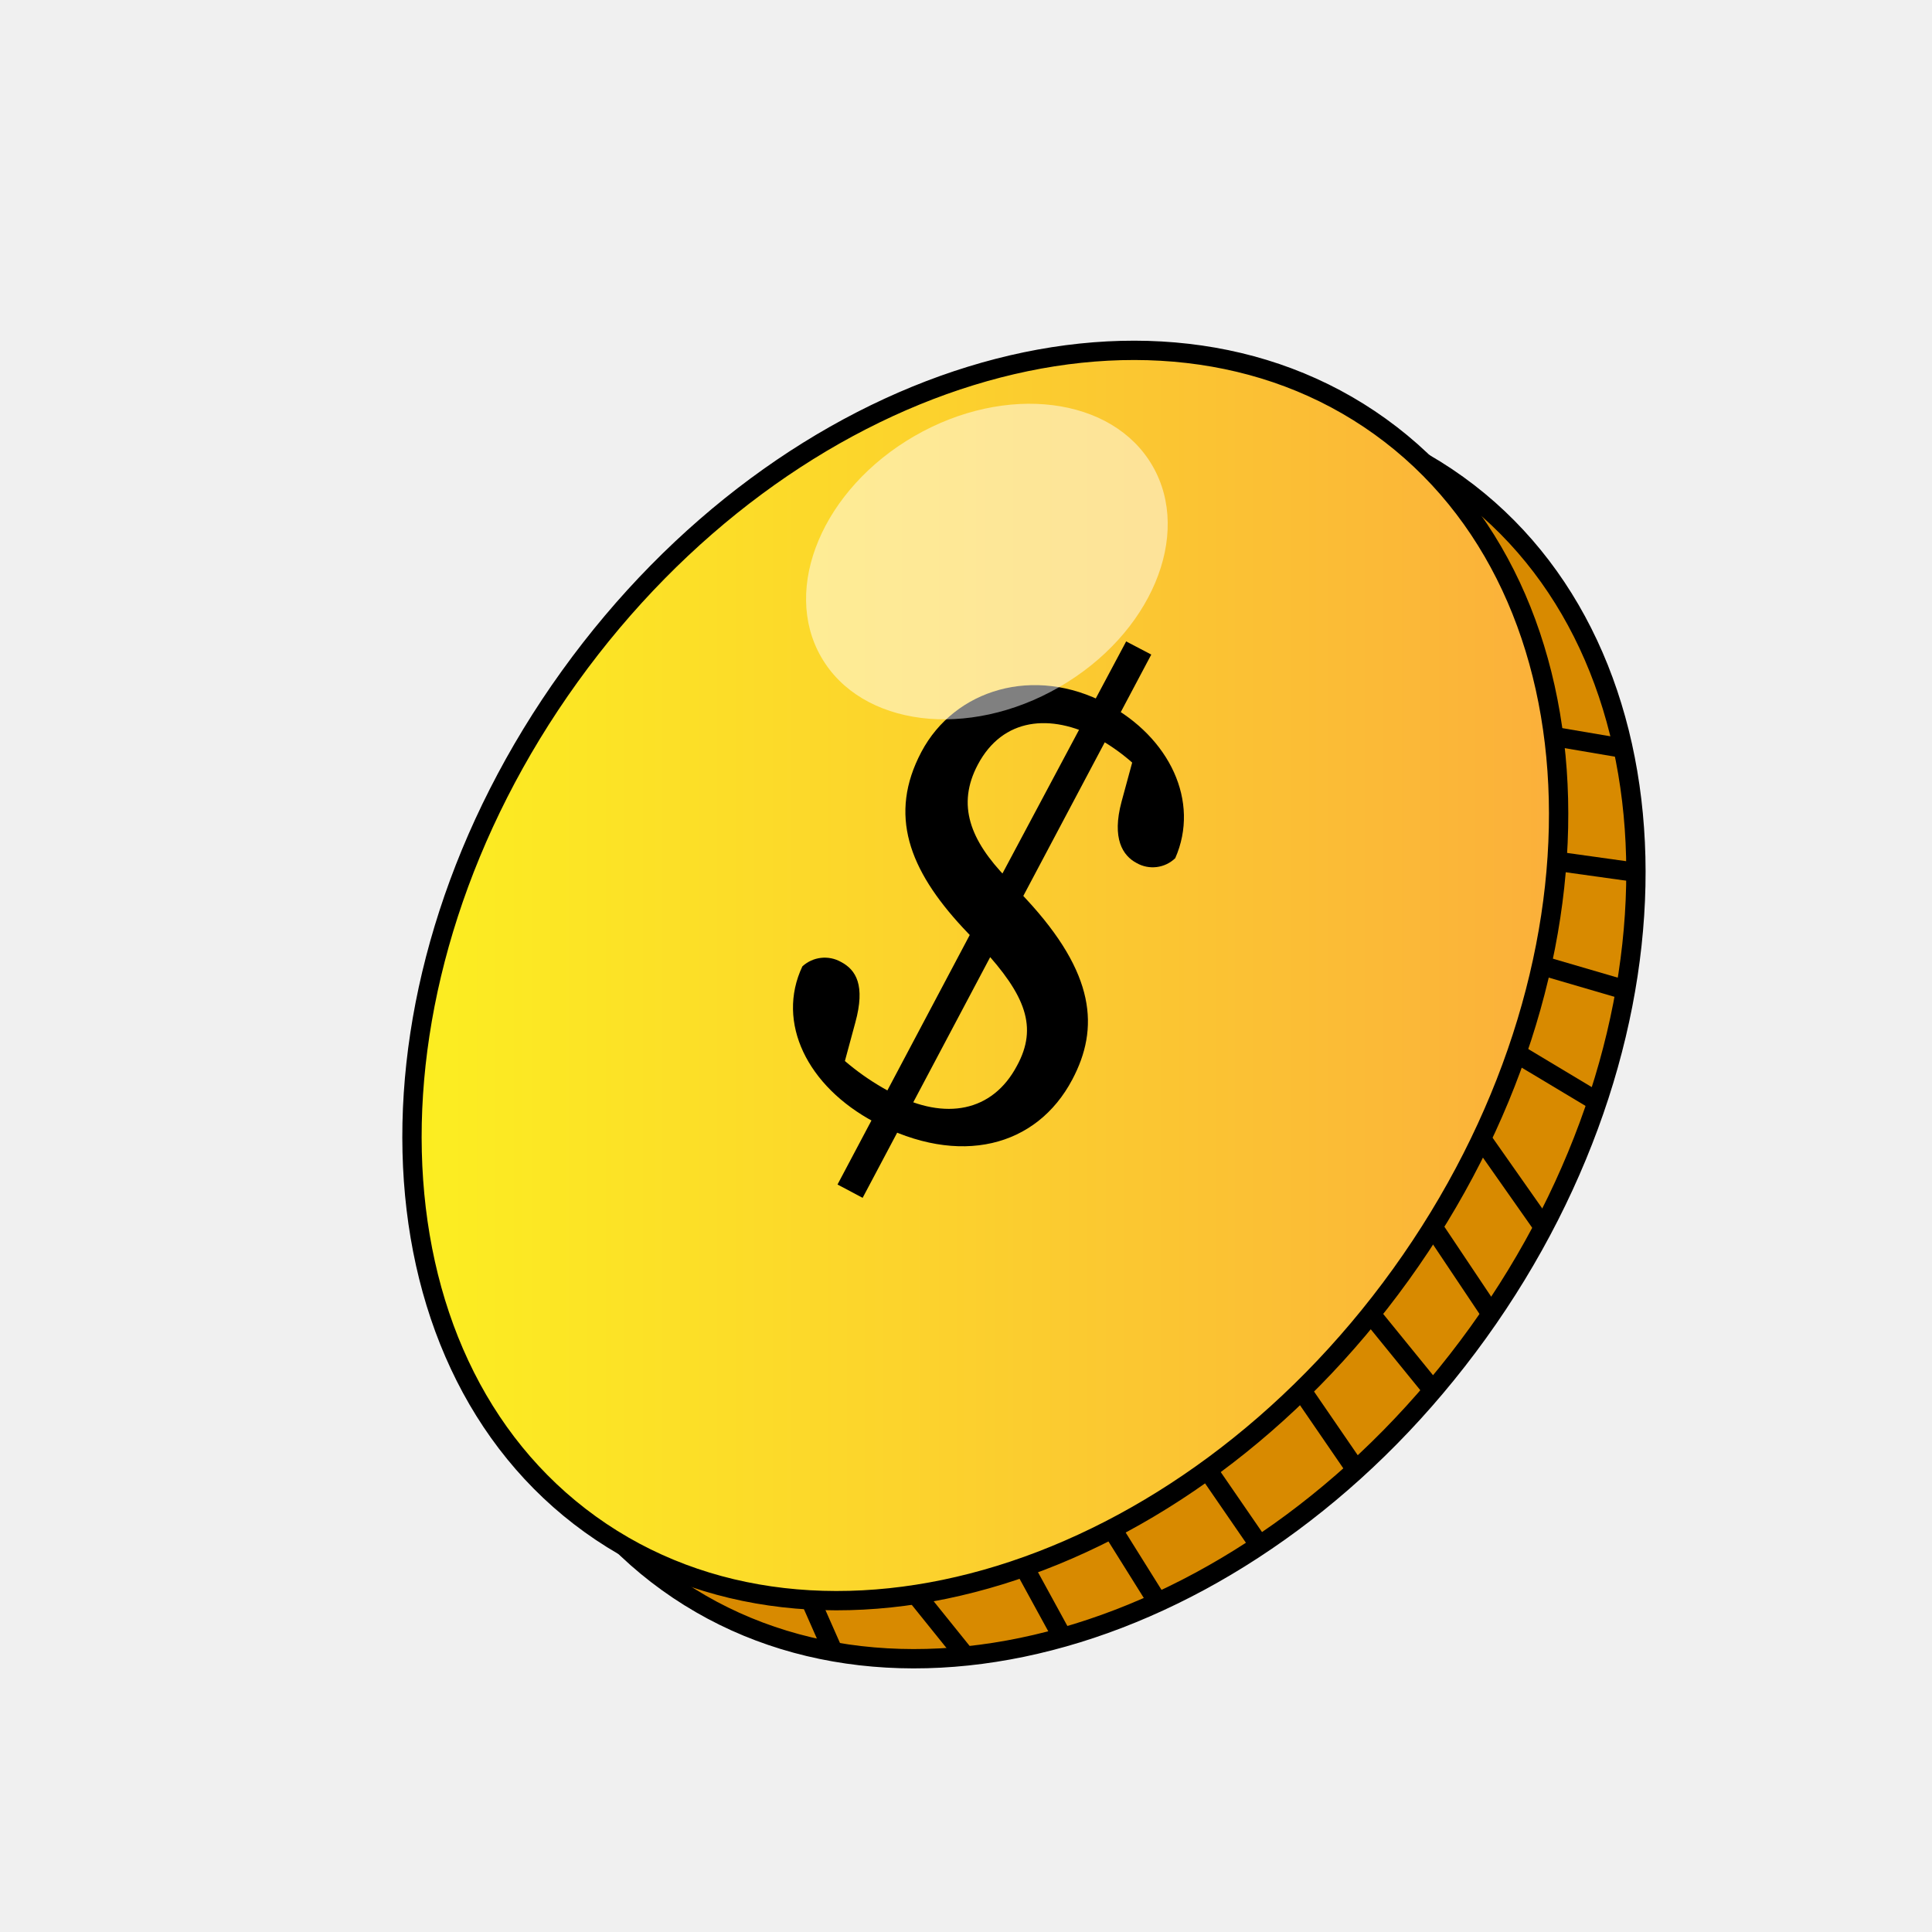
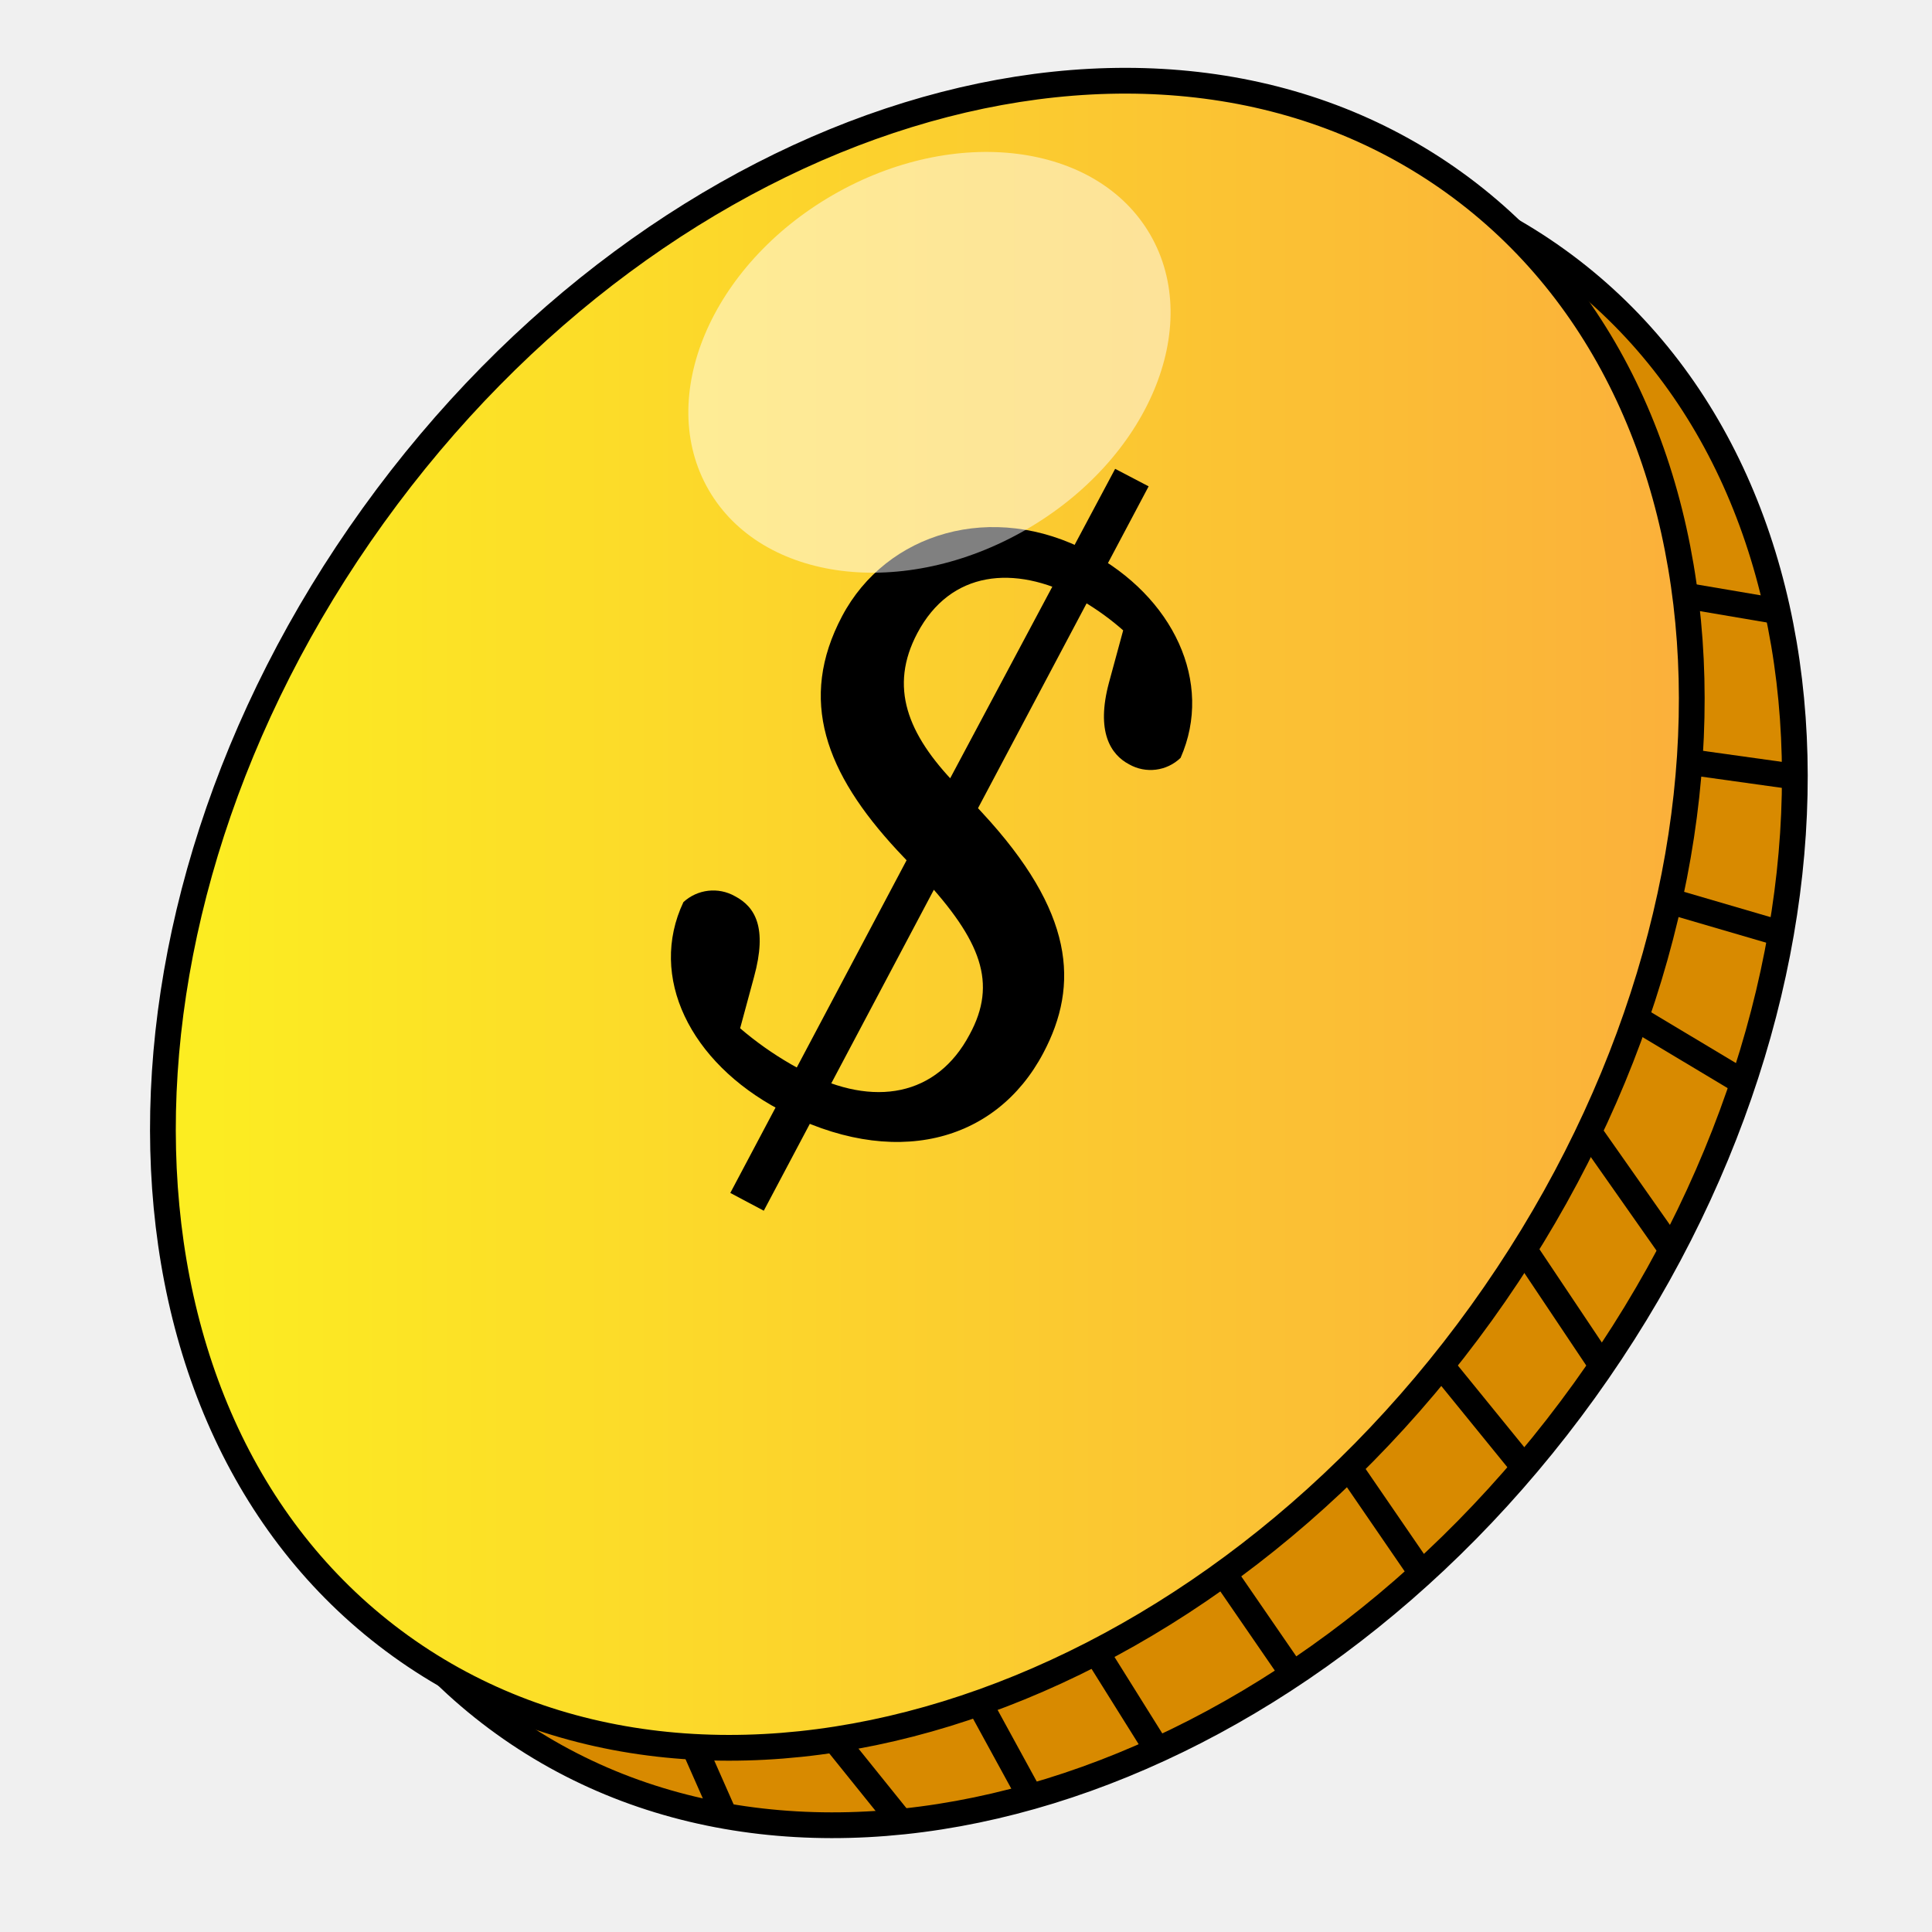
- <svg xmlns="http://www.w3.org/2000/svg" id="Layer_1" data-name="Layer 1" width="100" height="100" viewBox="0 0 100 100">
+ <svg xmlns="http://www.w3.org/2000/svg" id="Layer_1" data-name="Layer 1" width="75" height="75" viewBox="15 15 75 75">
  <defs>
    <linearGradient id="linear-gradient" x1="21.32" y1="50.5" x2="80.68" y2="50.5" gradientTransform="translate(62.2 -20.39) rotate(54.26)" gradientUnits="userSpaceOnUse">
      <stop offset="0" stop-color="#fcee21" />
      <stop offset="1" stop-color="#fbb03b" />
    </linearGradient>
  </defs>
  <ellipse cx="55" cy="53.5" rx="35" ry="26.5" transform="translate(-20.55 66.89) rotate(-54.26)" fill="#d88a00" stroke="#000" stroke-miterlimit="10" />
  <ellipse cx="51" cy="50.5" rx="35" ry="26.5" transform="translate(-19.78 62.39) rotate(-54.26)" stroke="#000" stroke-miterlimit="10" fill="url(#linear-gradient)" />
  <line x1="47.41" y1="82.54" x2="49.97" y2="85.72" fill="none" stroke="#000" stroke-miterlimit="10" />
  <line x1="53.01" y1="81.11" x2="55" y2="84.75" fill="none" stroke="#000" stroke-miterlimit="10" />
  <line x1="41.95" y1="82.82" x2="43.23" y2="85.72" fill="none" stroke="#000" stroke-miterlimit="10" />
  <line x1="57.56" y1="79.14" x2="59.93" y2="82.93" fill="none" stroke="#000" stroke-miterlimit="10" />
  <line x1="62.5" y1="76.08" x2="65.19" y2="79.99" fill="none" stroke="#000" stroke-miterlimit="10" />
  <line x1="67.37" y1="71.97" x2="70.19" y2="76.08" fill="none" stroke="#000" stroke-miterlimit="10" />
  <line x1="70.95" y1="68.01" x2="74.17" y2="71.97" fill="none" stroke="#000" stroke-miterlimit="10" />
  <line x1="74.17" y1="63.51" x2="77.18" y2="68.01" fill="none" stroke="#000" stroke-miterlimit="10" />
  <line x1="76.68" y1="58.94" x2="79.89" y2="63.51" fill="none" stroke="#000" stroke-miterlimit="10" />
  <line x1="78.5" y1="54.52" x2="82.67" y2="57.02" fill="none" stroke="#000" stroke-miterlimit="10" />
  <line x1="79.89" y1="50" x2="84.13" y2="51.24" fill="none" stroke="#000" stroke-miterlimit="10" />
  <line x1="80.59" y1="44.58" x2="84.67" y2="45.15" fill="none" stroke="#000" stroke-miterlimit="10" />
  <line x1="80.42" y1="38.12" x2="84.01" y2="38.73" fill="none" stroke="#000" stroke-miterlimit="10" />
  <path d="M52.64,55.16c1.09-2,.44-3.65-1.81-6.09l-1-1.06c-2.78-3-3.86-5.84-2.14-9.09s5.84-4.49,9.58-2.5c3.28,1.74,4.85,5.07,3.56,8a1.68,1.68,0,0,1-2,.25c-.72-.38-1.29-1.27-.78-3.17l.75-2.76,1.07,2.07A10.21,10.21,0,0,0,56.8,38.2c-2.41-1.28-4.9-1.06-6.19,1.38-1.1,2.08-.4,3.91,1.51,5.88l1,1.08c3.58,3.86,3.79,6.68,2.38,9.34-1.84,3.48-5.82,4.54-10.24,2.2-3.48-1.85-5.1-5.16-3.73-8.06a1.71,1.71,0,0,1,2-.23c.78.41,1.27,1.21.74,3.14l-.75,2.77-1.11-2.09a13,13,0,0,0,3.84,3C48.92,58,51.37,57.56,52.64,55.16ZM50.88,47.1l1.3.69L44.65,62l-1.3-.69Zm0,0L58.29,33.2l1.3.68L52.21,47.8Z" />
  <ellipse cx="51.08" cy="29.07" rx="9.9" ry="7.5" transform="translate(-7.69 29.43) rotate(-30)" fill="#fff" opacity="0.5" />
</svg>
